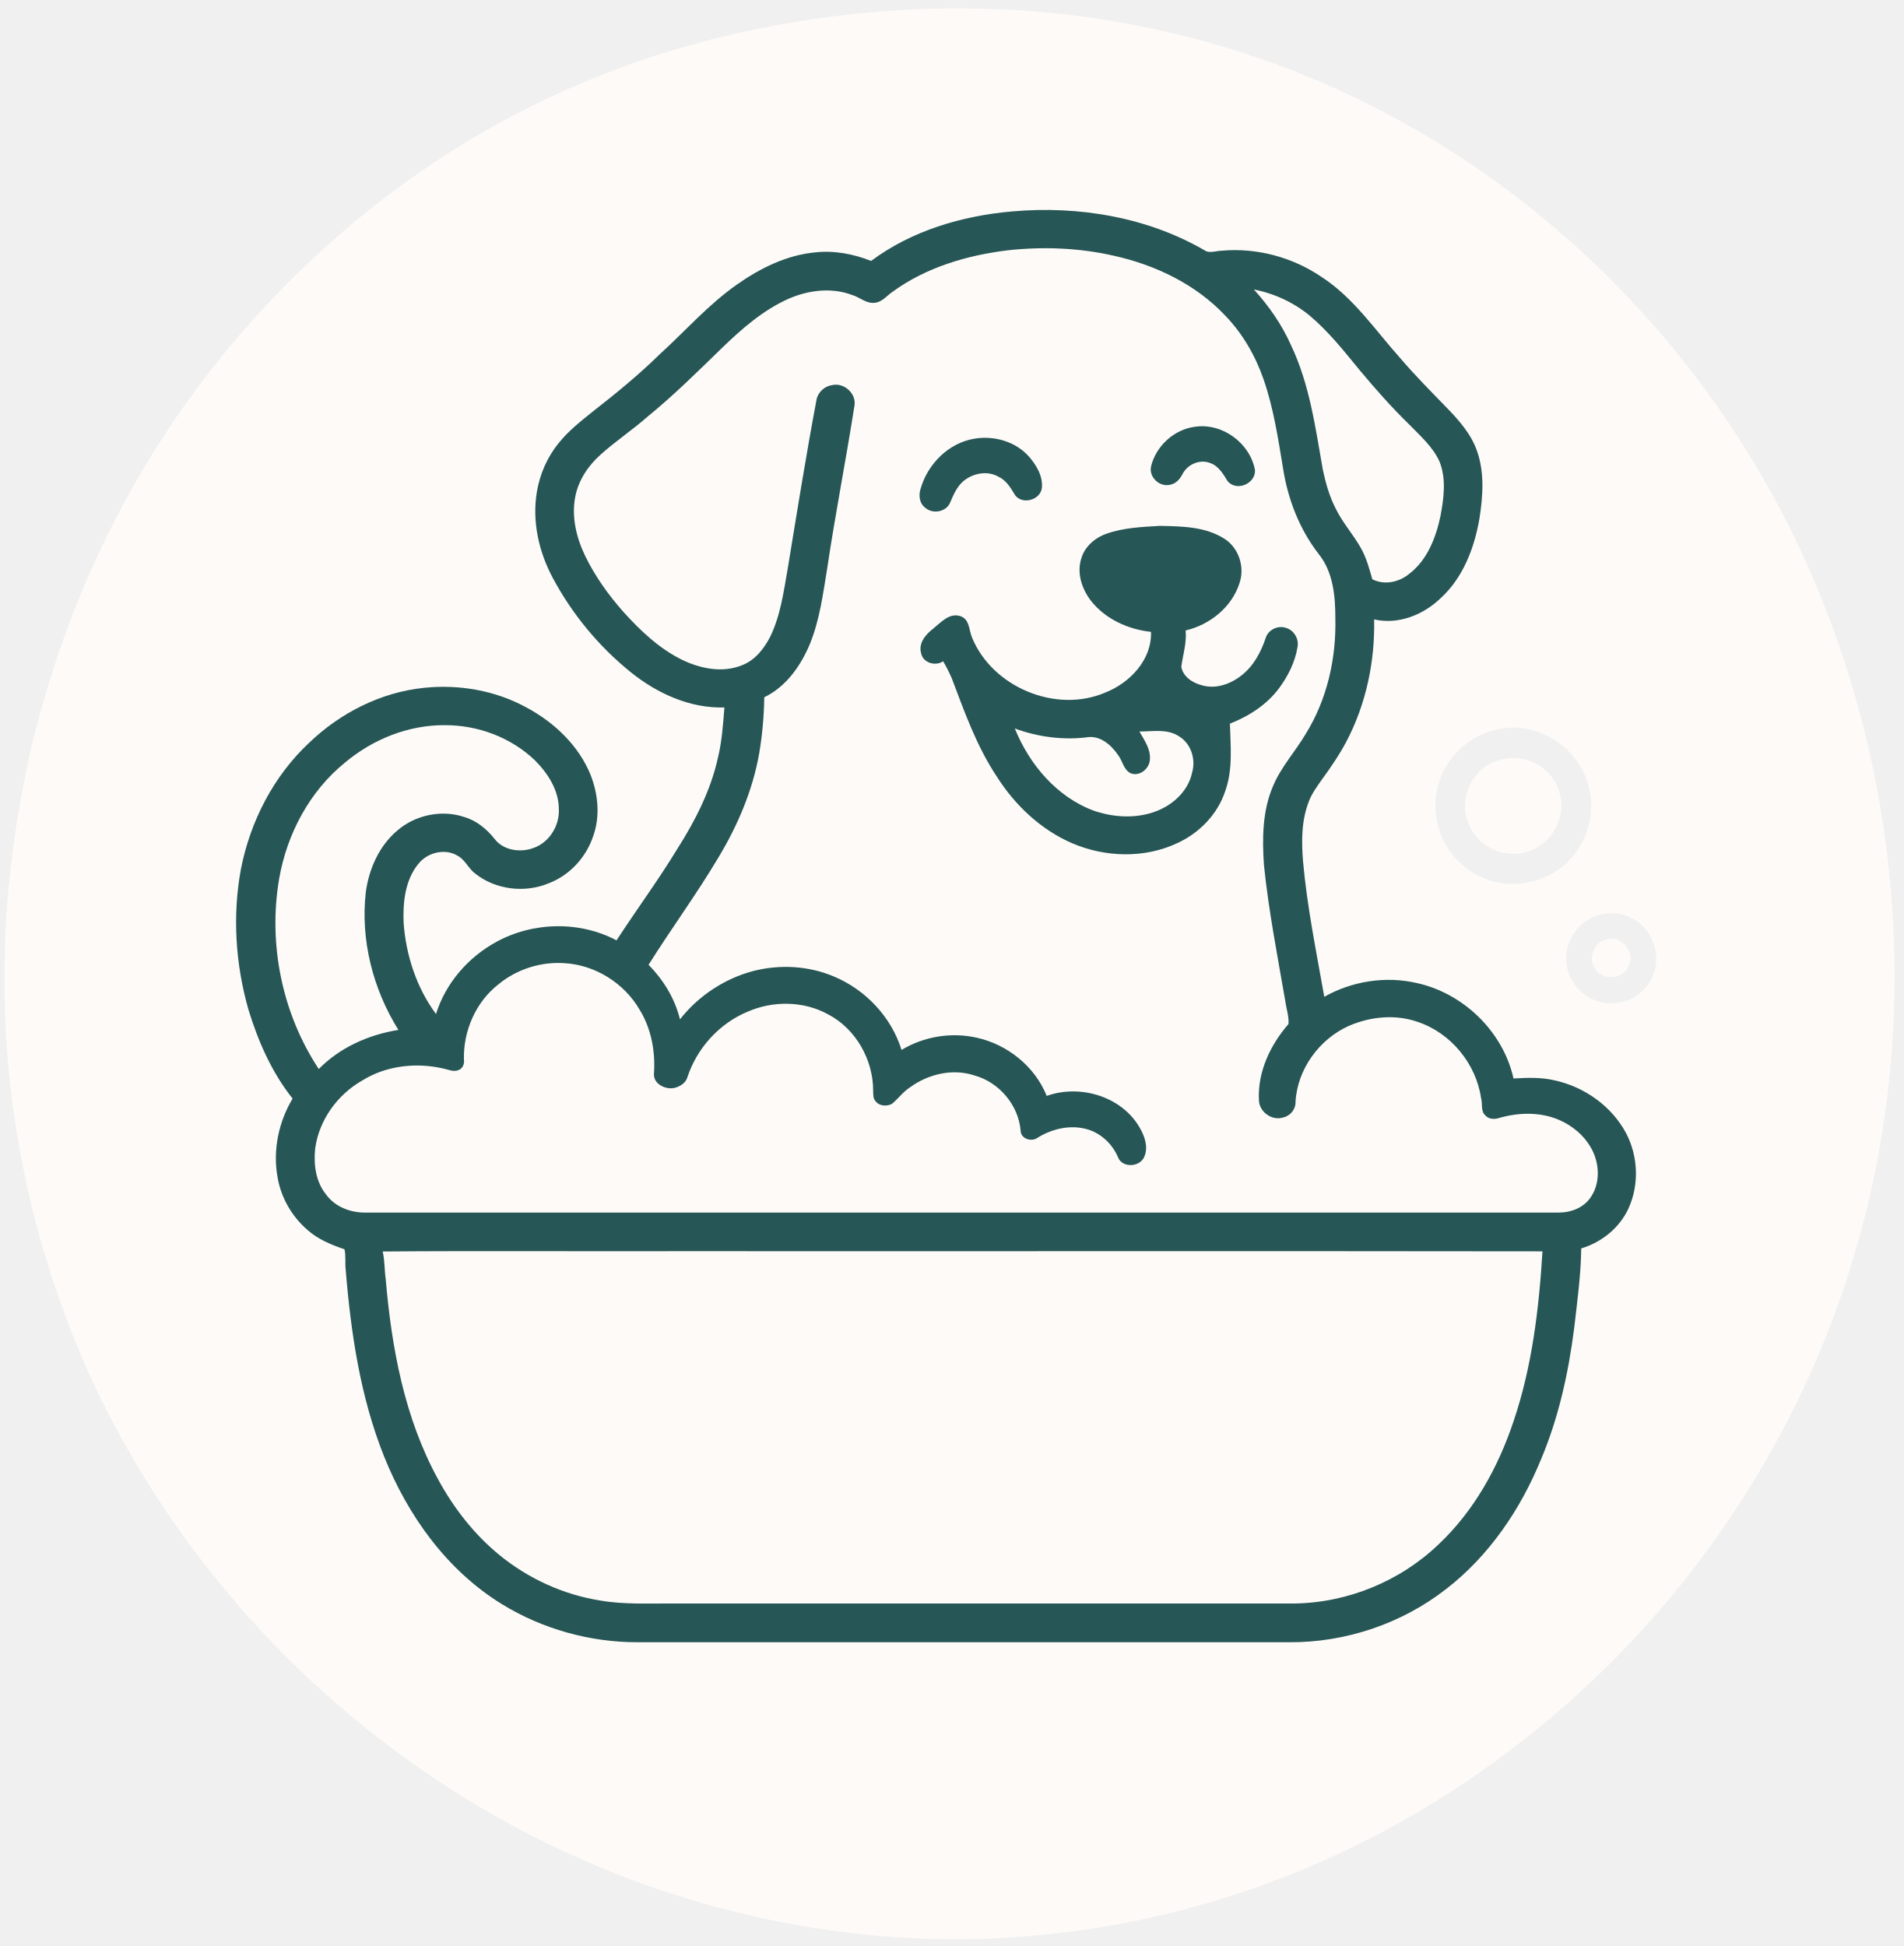
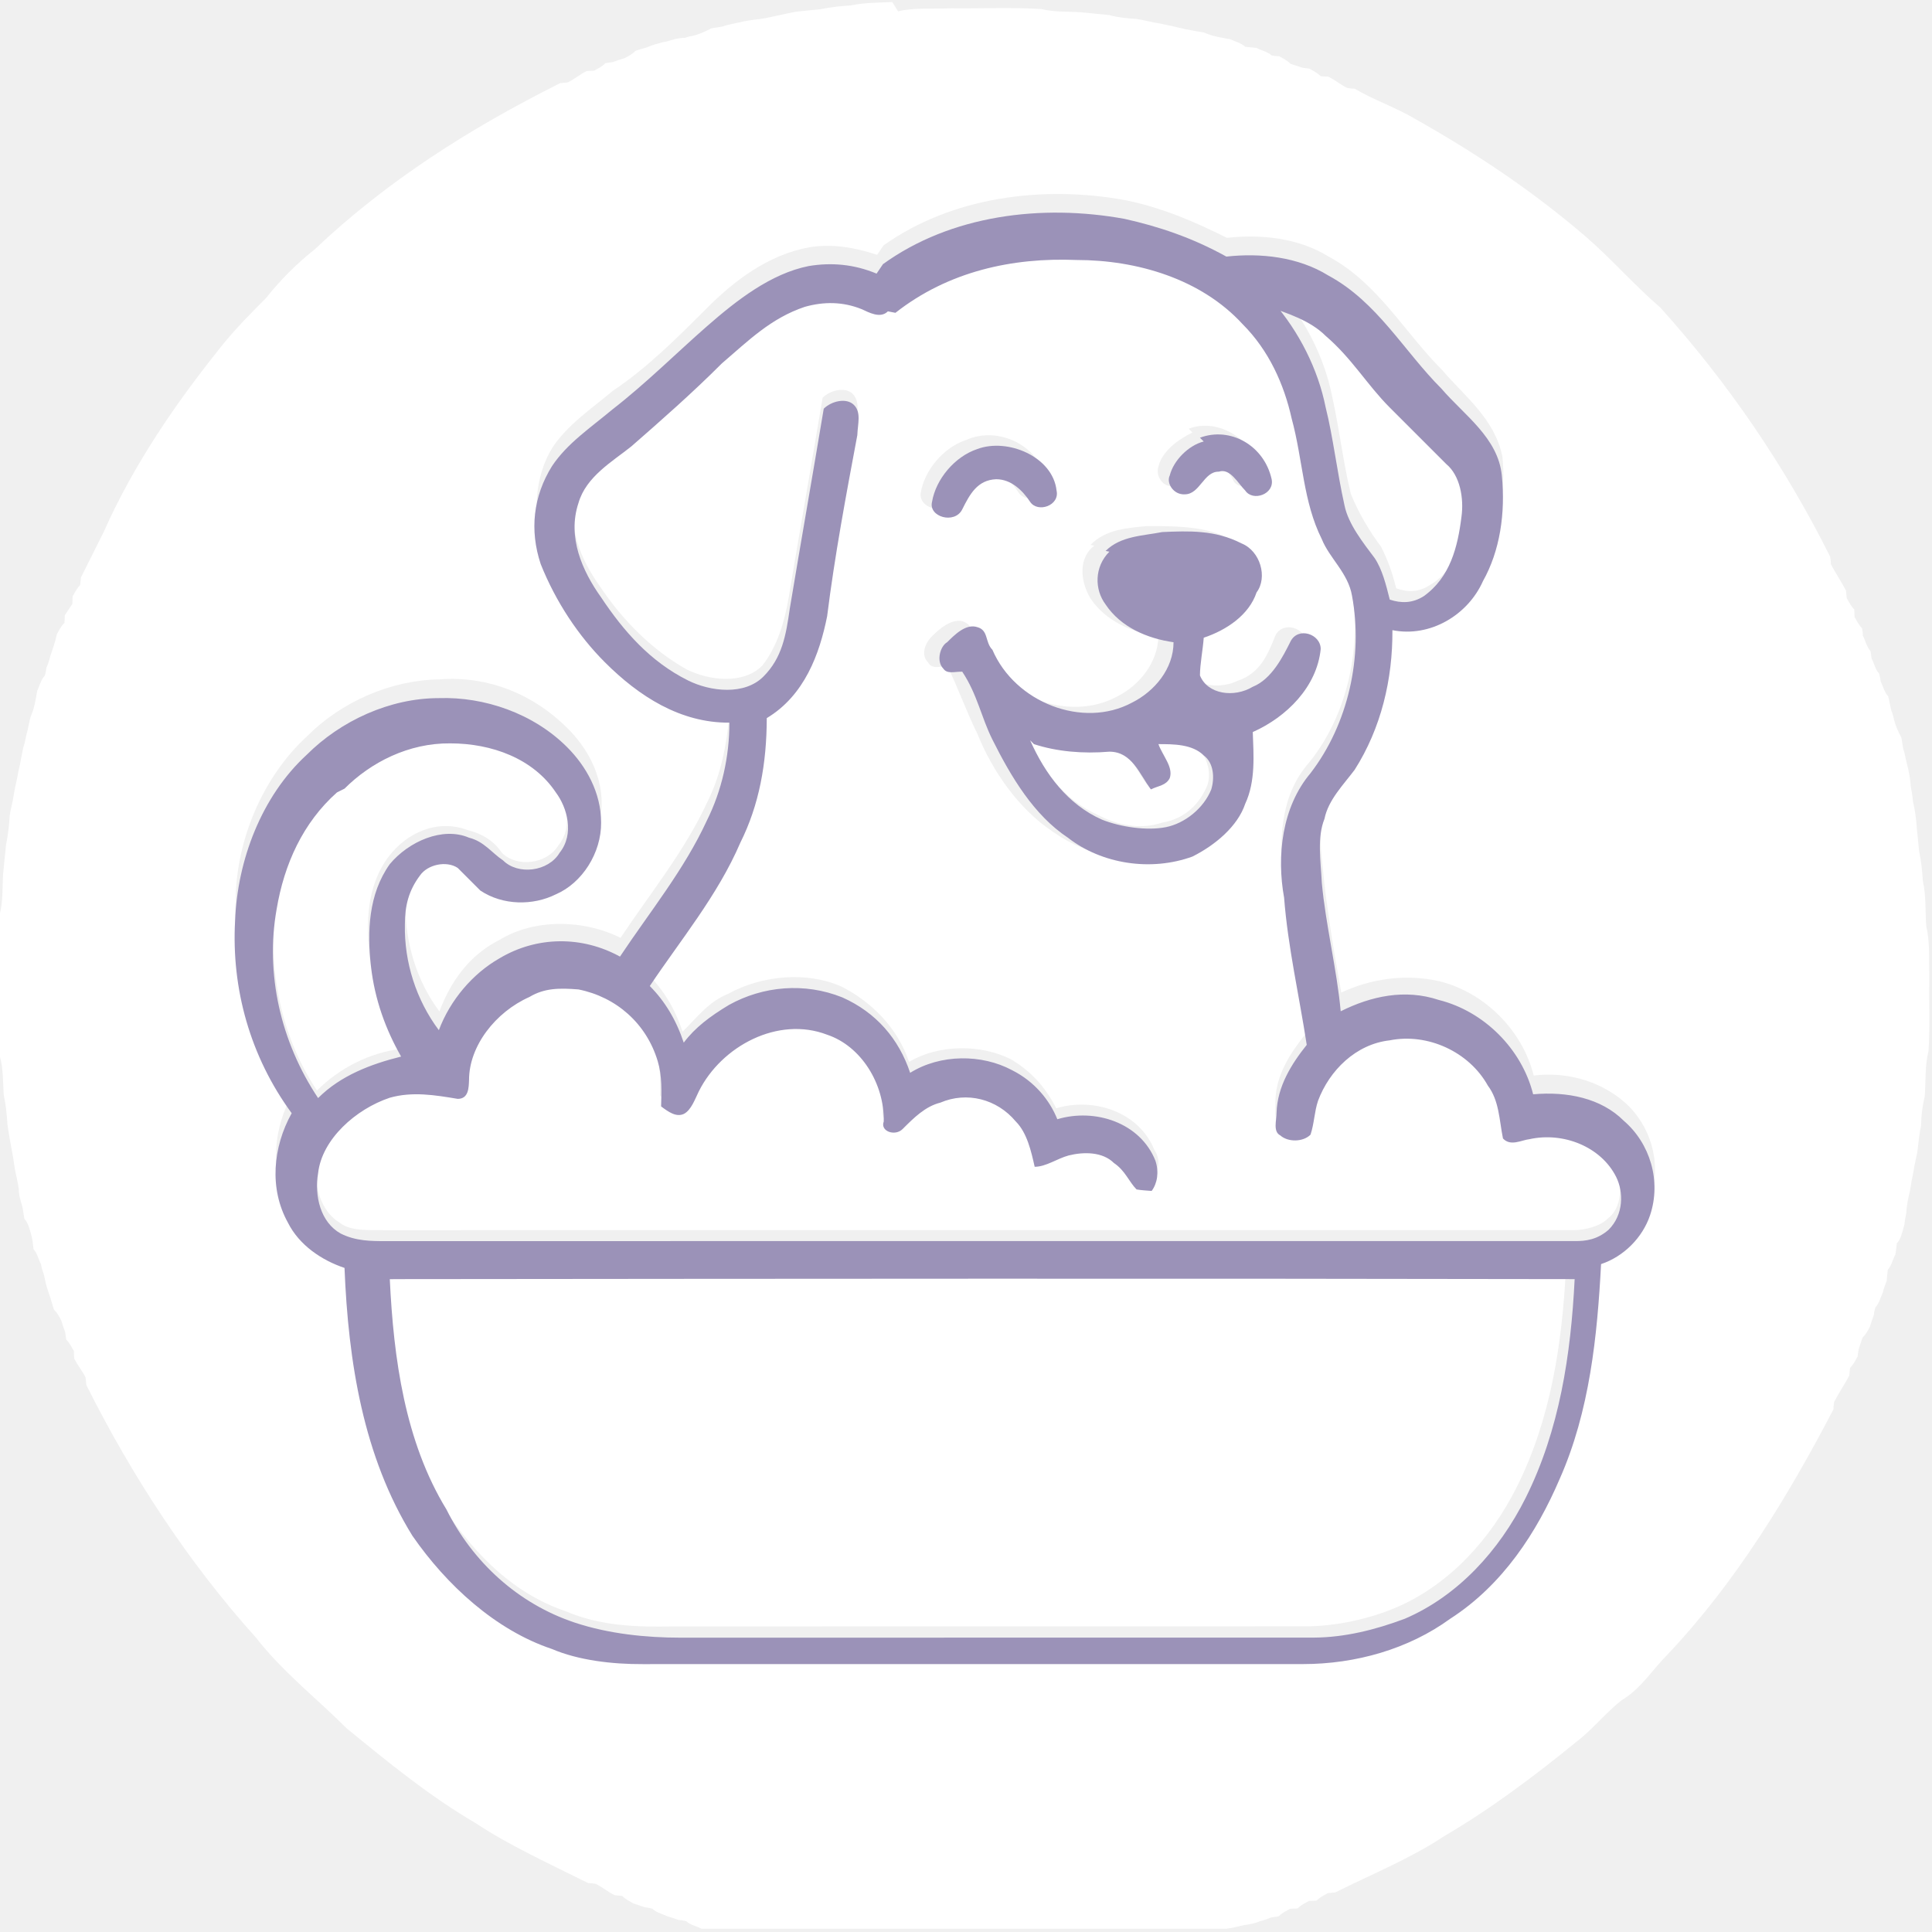
- <svg xmlns="http://www.w3.org/2000/svg" width="988pt" height="1010pt" viewBox="0 0 988 1010" version="1.1">
-   <g id="#fdfaf7ff">
-     <path fill="#fdfaf7" opacity="1.00" d=" M 477.45 4.65 C 519.55 3.18 561.87 6.53 602.97 15.96 C 680.79 33.07 753.66 70.99 813.29 123.73 C 865.90 170.08 908.53 227.73 937.35 291.66 C 985.89 399.66 996.93 524.51 965.89 638.96 C 945.65 714.70 906.86 785.23 854.51 843.52 C 803.07 900.62 738.56 946.13 666.89 974.07 C 624.09 990.80 578.84 1001.28 533.04 1004.95 C 475.30 1009.79 416.80 1003.12 361.25 986.82 C 298.33 968.33 239.29 936.99 188.37 895.70 C 127.94 846.98 78.82 784.23 46.48 713.64 C 21.34 657.75 6.48 597.24 3.03 536.05 C 2.11 518.73 2.26 501.36 2.74 484.02 C 4.34 453.41 8.49 422.92 15.04 392.98 C 24.73 351.25 38.96 310.51 58.44 272.33 C 84.33 221.07 119.41 174.52 161.27 135.24 C 203.55 95.40 252.96 62.94 306.84 41.11 C 360.93 18.84 419.11 7.24 477.45 4.65 M 525.10 109.75 C 499.21 112.05 473.14 119.74 452.11 135.43 C 442.92 131.79 432.90 129.90 423.02 131.00 C 408.25 132.41 394.58 139.18 382.59 147.61 C 367.63 158.07 355.57 171.90 342.14 184.13 C 331.32 194.72 319.57 204.31 307.64 213.62 C 301.39 218.66 294.97 223.65 289.96 229.99 C 284.05 237.20 280.21 246.02 278.66 255.19 C 276.06 270.54 279.64 286.43 286.94 300.02 C 296.95 318.73 310.75 335.46 327.26 348.79 C 340.96 359.87 358.08 367.72 375.98 367.17 C 375.30 375.85 374.70 384.59 372.67 393.08 C 368.92 410.11 360.91 425.86 351.60 440.48 C 341.70 456.77 330.37 472.11 319.98 488.07 C 300.83 477.89 276.69 478.45 257.72 488.79 C 243.06 496.72 231.24 510.31 226.29 526.31 C 216.19 512.67 210.68 495.80 209.47 478.94 C 209.04 468.36 210.21 456.69 217.23 448.24 C 221.98 442.33 231.18 440.12 237.74 444.27 C 241.54 446.43 243.15 450.81 246.61 453.36 C 257.12 461.78 272.30 463.61 284.68 458.47 C 295.63 454.34 304.27 444.94 307.89 433.86 C 311.54 423.66 310.43 412.29 306.57 402.31 C 300.42 387.07 287.89 375.14 273.62 367.41 C 257.43 358.41 238.37 355.07 220.02 357.00 C 197.67 359.30 176.59 370.00 160.48 385.50 C 141.98 402.74 129.91 426.28 125.06 450.98 C 120.59 475.14 122.19 500.27 128.91 523.87 C 133.95 540.40 141.03 556.59 151.87 570.18 C 144.61 582.27 141.54 596.94 144.04 610.89 C 145.78 621.44 151.41 631.29 159.50 638.27 C 165.00 643.22 171.89 646.06 178.80 648.39 C 179.58 651.83 179.01 655.47 179.42 658.98 C 182.12 691.85 186.99 724.99 199.30 755.79 C 211.59 786.52 231.88 814.97 260.40 832.51 C 281.48 845.50 306.23 852.39 330.98 852.34 C 443.67 852.36 556.35 852.33 669.04 852.34 C 698.28 852.54 727.48 842.73 750.55 824.72 C 772.85 807.48 789.15 783.41 799.76 757.49 C 808.97 735.71 814.05 712.46 817.03 689.07 C 818.59 675.39 820.49 661.71 820.66 647.94 C 831.26 644.78 840.60 637.24 845.22 627.11 C 850.84 614.81 850.19 599.90 843.86 587.99 C 836.36 574.03 822.30 564.12 806.92 560.74 C 799.92 559.07 792.64 559.32 785.51 559.75 C 780.10 535.36 759.34 515.31 734.98 510.14 C 718.94 506.49 701.59 509.28 687.30 517.36 C 683.20 494.02 678.38 470.74 676.28 447.10 C 675.43 436.72 675.41 425.93 679.24 416.09 C 680.75 411.99 683.38 408.46 685.84 404.89 C 690.55 398.50 695.01 391.90 698.77 384.90 C 708.97 365.48 713.65 343.34 713.17 321.47 C 725.63 324.35 738.60 319.18 747.59 310.56 C 759.29 299.95 765.19 284.46 767.82 269.22 C 769.64 257.63 770.54 245.41 766.60 234.15 C 763.43 225.01 756.82 217.68 750.16 210.90 C 742.25 202.74 734.22 194.66 726.84 186.01 C 713.80 171.45 702.64 154.65 686.01 143.82 C 670.93 133.51 652.22 128.47 634.02 130.13 C 631.39 130.20 628.60 131.30 626.07 130.44 C 595.89 112.66 559.72 106.65 525.10 109.75 M 777.42 378.58 C 764.60 381.11 753.36 390.30 748.31 402.34 C 744.63 410.68 744.08 420.31 746.52 429.06 C 749.44 440.54 758.03 450.30 768.75 455.18 C 784.04 462.33 803.58 458.45 814.93 445.93 C 825.02 435.17 828.65 418.70 823.42 404.83 C 817.22 386.43 796.54 374.12 777.42 378.58 M 832.36 474.38 C 820.09 476.00 810.91 488.96 813.12 501.06 C 813.97 506.96 817.47 512.23 822.07 515.92 C 828.68 521.06 838.12 522.14 845.75 518.76 C 852.52 515.67 857.89 509.34 859.20 501.94 C 860.67 494.28 857.95 486.07 852.46 480.59 C 847.35 475.37 839.52 472.96 832.36 474.38 Z" />
-     <path fill="#fdfaf7" opacity="1.00" d=" M 523.08 129.90 C 541.35 127.91 559.97 128.61 577.92 132.69 C 599.65 137.47 620.70 147.57 636.06 163.96 C 645.03 173.28 651.58 184.71 655.81 196.90 C 660.98 211.81 663.34 227.48 665.90 242.99 C 668.38 259.04 674.41 274.63 684.39 287.52 C 691.93 296.86 693.07 309.40 693.06 320.96 C 693.55 341.77 688.78 362.99 677.75 380.79 C 672.35 389.97 664.94 397.95 660.78 407.85 C 655.17 420.75 655.06 435.18 656.00 448.98 C 658.44 472.76 663.05 496.23 667.11 519.76 C 667.62 523.65 669.04 527.53 668.75 531.47 C 659.34 542.27 652.68 556.27 653.39 570.86 C 653.43 577.03 660.16 581.90 666.04 579.96 C 669.66 579.16 672.50 575.71 672.37 571.97 C 673.29 554.95 684.69 539.30 700.14 532.40 C 711.30 527.59 724.31 526.29 735.88 530.40 C 753.02 536.14 766.06 552.05 768.68 569.89 C 769.58 572.88 768.34 576.73 770.99 579.00 C 772.63 580.83 775.34 580.99 777.59 580.37 C 787.72 577.37 799.01 576.96 808.89 581.12 C 815.98 584.09 822.22 589.33 825.96 596.11 C 830.31 604.02 830.71 614.59 825.15 622.02 C 821.43 627.06 815.08 629.37 808.98 629.34 C 602.32 629.33 395.66 629.33 189.00 629.35 C 181.44 629.27 173.66 626.16 169.17 619.88 C 163.82 613.25 162.69 604.25 163.58 596.02 C 165.59 581.30 175.15 568.11 187.97 560.81 C 200.33 553.08 215.81 551.33 229.89 554.53 C 232.59 555.06 235.46 556.58 238.18 555.29 C 240.23 554.40 241.10 552.08 240.78 549.99 C 240.36 535.07 246.95 519.96 258.82 510.77 C 268.29 502.99 280.78 499.04 293.00 499.90 C 308.93 500.80 323.97 510.27 331.97 524.04 C 338.03 533.87 340.17 545.65 339.43 557.07 C 338.84 562.50 345.51 565.77 350.15 564.61 C 352.97 563.89 355.87 562.11 356.73 559.17 C 361.67 544.04 373.30 531.15 388.06 525.06 C 401.19 519.33 417.00 519.45 429.67 526.39 C 444.09 533.85 453.17 549.90 453.18 566.00 C 453.24 567.88 453.01 570.08 454.46 571.57 C 456.36 574.14 460.19 574.27 462.87 572.96 C 466.18 570.22 468.72 566.62 472.38 564.28 C 481.83 557.40 494.47 554.42 505.76 558.17 C 518.60 561.70 528.69 573.64 529.72 586.95 C 529.88 591.08 535.33 592.76 538.42 590.55 C 546.13 585.73 555.80 583.53 564.66 586.21 C 571.77 588.42 577.52 594.02 580.35 600.85 C 582.67 606.30 591.59 605.74 593.84 600.47 C 596.07 595.54 594.17 589.87 591.60 585.45 C 582.36 569.06 560.57 562.58 543.25 568.80 C 537.12 553.51 522.86 542.06 506.86 538.57 C 493.68 535.60 479.46 537.95 467.90 544.94 C 462.63 527.93 449.38 513.82 433.04 506.93 C 419.86 501.25 404.81 500.42 390.96 503.97 C 376.00 507.91 362.45 516.92 352.90 529.07 C 350.31 518.34 344.32 508.56 336.59 500.75 C 348.38 481.97 361.55 464.09 372.87 445.02 C 382.87 428.44 390.60 410.29 394.00 391.15 C 395.63 381.48 396.51 371.69 396.65 361.89 C 408.00 356.41 415.62 345.55 420.34 334.19 C 425.45 321.67 427.15 308.15 429.33 294.91 C 433.49 266.85 439.01 239.01 443.39 210.98 C 444.84 204.53 438.14 198.36 431.86 199.89 C 428.14 200.38 424.92 203.26 423.90 206.84 C 418.38 236.13 413.69 265.57 408.86 294.98 C 406.73 307.00 405.14 319.37 399.75 330.47 C 396.56 336.65 391.93 342.64 385.24 345.21 C 375.03 349.47 363.34 347.03 353.73 342.32 C 341.93 336.45 332.25 327.23 323.50 317.53 C 315.68 308.70 308.75 298.99 303.61 288.35 C 299.04 278.83 296.49 267.98 298.62 257.47 C 300.34 248.98 305.43 241.52 311.83 235.84 C 319.58 228.89 328.28 223.12 336.09 216.24 C 349.85 205.04 362.43 192.50 375.15 180.16 C 385.30 170.36 396.17 160.94 409.15 155.10 C 419.41 150.63 431.38 149.03 442.06 153.03 C 446.16 154.16 449.60 157.77 454.10 157.13 C 457.96 156.74 460.31 153.36 463.35 151.36 C 480.73 138.71 501.95 132.47 523.08 129.90 M 620.39 221.47 C 609.49 222.78 599.98 231.40 597.42 242.04 C 596.12 247.78 602.11 253.16 607.64 251.49 C 610.59 250.84 612.55 248.40 613.85 245.83 C 616.45 240.91 622.87 238.17 628.14 240.34 C 632.48 241.84 634.88 246.06 637.16 249.75 C 641.78 255.26 651.70 251.06 651.34 243.99 C 648.79 230.07 634.54 219.47 620.39 221.47 M 505.52 227.72 C 492.26 229.99 481.49 240.84 477.84 253.56 C 476.64 257.02 477.18 261.42 480.36 263.64 C 484.16 266.92 490.92 265.71 493.03 261.05 C 494.75 256.99 496.51 252.73 499.93 249.77 C 504.92 245.54 512.60 244.05 518.40 247.53 C 522.44 249.42 524.65 253.41 526.88 257.05 C 530.70 262.12 540.05 259.49 540.74 253.17 C 541.30 247.10 537.89 241.40 534.03 236.98 C 527.05 229.09 515.75 225.92 505.52 227.72 M 574.24 277.03 C 568.29 279.11 562.96 283.70 561.19 289.90 C 558.76 297.48 561.52 305.70 566.21 311.81 C 573.71 321.34 585.49 326.65 597.37 327.94 C 597.92 342.43 586.36 354.50 573.54 359.50 C 547.95 370.40 515.13 356.65 504.54 331.05 C 502.83 327.12 503.29 321.24 498.31 319.75 C 492.64 318.00 488.32 323.08 484.36 326.26 C 480.48 329.24 476.55 333.76 478.07 339.05 C 479.05 344.06 485.47 345.90 489.51 343.22 C 491.15 346.04 492.64 348.95 493.95 351.95 C 500.54 369.38 506.84 387.19 517.21 402.83 C 526.66 417.82 540.12 430.59 556.49 437.67 C 573.57 444.96 593.83 445.62 610.80 437.68 C 622.28 432.52 631.86 422.76 635.85 410.71 C 639.94 399.46 638.66 387.29 638.33 375.58 C 648.26 371.68 657.60 365.67 663.99 356.99 C 668.57 350.73 672.18 343.54 673.41 335.82 C 674.25 331.54 671.47 326.90 667.22 325.82 C 663.13 324.52 658.28 326.86 656.95 331.00 C 654.49 338.34 650.72 345.52 644.54 350.40 C 638.86 354.96 631.09 357.83 623.86 355.69 C 619.08 354.55 613.93 351.18 613.09 346.03 C 613.96 339.78 615.96 333.60 615.34 327.21 C 627.93 324.26 639.40 315.10 643.33 302.54 C 646.14 294.25 642.90 284.29 635.42 279.59 C 625.54 273.29 613.35 273.17 602.03 272.94 C 592.69 273.49 583.14 273.87 574.24 277.03 Z" />
-     <path fill="#fdfaf7" opacity="1.00" d=" M 650.76 150.24 C 661.27 152.29 671.25 156.88 679.56 163.66 C 689.48 171.96 697.53 182.17 705.70 192.14 C 713.90 201.96 722.38 211.56 731.56 220.48 C 737.30 226.40 743.78 232.02 747.18 239.71 C 750.73 248.77 749.32 258.76 747.58 268.06 C 745.19 279.13 740.79 290.60 731.53 297.73 C 726.23 302.17 718.58 303.88 712.23 300.64 C 710.68 295.18 709.19 289.61 706.40 284.62 C 702.39 277.43 696.73 271.26 693.15 263.81 C 689.93 257.54 688.04 250.70 686.56 243.85 C 682.70 221.90 679.67 199.35 669.98 179.04 C 665.25 168.43 658.54 158.82 650.76 150.24 Z" />
-     <path fill="#fdfaf7" opacity="1.00" d=" M 179.03 395.80 C 193.45 383.68 212.05 376.19 231.00 376.37 C 248.04 376.33 265.20 382.72 277.56 394.55 C 284.31 401.30 290.06 410.12 290.04 419.98 C 290.46 428.46 285.18 437.10 277.12 440.03 C 270.29 442.70 261.25 441.48 256.65 435.36 C 252.60 430.29 247.36 425.92 241.04 424.07 C 229.24 420.07 215.46 422.98 206.10 431.16 C 196.75 439.08 191.51 450.99 189.87 462.96 C 187.01 487.83 193.58 513.42 206.79 534.55 C 191.39 536.99 176.46 543.63 165.44 554.84 C 146.44 526.14 139.08 490.04 144.86 456.17 C 148.87 432.96 160.60 410.73 179.03 395.80 Z" />
-     <path fill="#fdfaf7" opacity="1.00" d=" M 526.69 378.09 C 538.55 382.46 551.39 384.19 563.97 382.68 C 570.86 381.47 576.70 386.60 580.31 391.90 C 582.63 394.92 583.10 399.37 586.72 401.29 C 591.43 403.26 596.62 398.93 596.80 394.15 C 597.23 388.77 593.89 384.12 591.36 379.67 C 598.21 379.67 605.81 378.11 611.90 382.15 C 618.21 385.92 620.74 394.16 618.69 401.05 C 617.09 408.72 611.51 415.00 604.83 418.80 C 593.71 425.10 579.84 424.89 567.98 420.87 C 548.61 413.85 534.25 396.83 526.69 378.09 Z" />
-     <path fill="#fdfaf7" opacity="1.00" d=" M 777.39 394.70 C 785.09 392.08 794.07 393.42 800.51 398.44 C 807.60 403.76 811.63 413.14 810.08 421.94 C 808.61 431.73 800.84 440.33 791.12 442.48 C 779.86 445.42 766.99 439.15 762.51 428.37 C 756.33 415.61 763.71 398.61 777.39 394.70 Z" />
-     <path fill="#fdfaf7" opacity="1.00" d=" M 833.49 487.62 C 841.12 484.93 849.01 493.97 845.43 501.17 C 842.97 508.01 832.66 509.24 828.38 503.57 C 823.84 498.42 826.74 489.13 833.49 487.62 Z" />
-     <path fill="#fdfaf7" opacity="1.00" d=" M 198.62 649.54 C 250.41 649.13 302.22 649.52 354.01 649.37 C 502.86 649.46 651.71 649.25 800.56 649.46 C 798.72 679.34 795.16 709.43 785.47 737.89 C 777.51 761.63 764.98 784.29 746.62 801.56 C 726.72 820.65 699.57 831.80 672.00 832.24 C 564.33 832.23 456.66 832.27 348.99 832.24 C 336.48 832.15 323.88 832.85 311.49 830.69 C 292.28 827.65 274.03 819.25 259.01 806.93 C 245.92 796.17 235.35 782.53 227.30 767.67 C 209.91 735.91 203.24 699.60 200.18 663.88 C 199.49 659.11 199.71 654.25 198.62 649.54 Z" />
+ <svg xmlns="http://www.w3.org/2000/svg" width="512pt" height="512pt" version="1.1" viewBox="0 0 512 512">
+   <g fill="#ffffff">
+     <path d="m238 3c4-1 9-0.6 14-0.8 8 0.1 16-0.3 24 0.2 4 1 8 0.5 12 1 2 0.2 4 0.4 6 0.6 2 0.6 5 0.9 7 1 2 0.3 3 0.6 5 1 2 0.3 3 0.6 5 1 0.9 0.2 2 0.5 3 0.7 2 0.4 3 0.6 5 0.9 1 0.4 2 0.8 3 1 1 0.3 3 0.6 4 0.8 1 0.5 3 1 4 2 0.9 0.09 2 0.2 3 0.3 1 0.6 3 1 4 2 0.4 0.06 1 0.2 2 0.2 1 0.6 2 1 3 2 1 0.3 2 0.7 3 1 0.4 0.07 1 0.2 2 0.3 1 0.6 2 1 3 2 0.5 0.03 1 0.1 2 0.1 2 1 3 2 5 3 0.4 0.05 1 0.2 2 0.2 5 3 11 5 16 8 16 9 31 19 45 31 7 6 13 13 20 19 18 20 33 42 45 66 0.05 0.4 0.2 1 0.2 2 1 2 3 5 4 7 0.04 0.5 0.1 1 0.2 2 0.6 1 1 2 2 3l0.08 2c0.6 1 1 2 2 3 0.05 0.5 0.2 1 0.2 2 0.6 1 1 3 2 4 0.08 0.4 0.2 1 0.3 2 0.6 1 1 3 2 4 0.09 0.4 0.3 1 0.4 2 0.5 1 1 3 2 4 0.3 1 0.6 3 0.9 4 0.2 0.4 0.4 1 0.6 2 0.5 2 1 3 2 5 0.2 0.9 0.3 2 0.5 3 0.4 1 0.7 3 1 4 0.5 2 0.9 4 1 6 0.2 1 0.4 2 0.6 4 0.5 2 0.9 5 1 7 0.2 2 0.4 4 0.6 6 0.6 3 0.8 5 1 8 0.9 4 0.6 8 0.9 12 1 4 0.7 9 0.8 13-0.1 7 0.2 14-0.2 20-1 4-0.7 8-1 12-0.7 3-0.9 5-1 8-0.5 2-0.7 5-1 7-0.4 2-0.7 3-1 5-0.4 2-0.6 3-0.9 5-0.5 2-0.9 4-1 6-0.2 0.9-0.4 2-0.5 3-0.5 2-1 4-2 5-0.1 0.9-0.2 2-0.4 3-0.6 1-1 3-2 4-0.1 0.9-0.2 2-0.3 3-0.4 1-0.8 2-1 3-0.5 1-1 3-2 4-0.1 0.4-0.3 1-0.4 2-0.4 1-0.7 2-1 3-0.5 1-1 2-2 3-0.3 1-0.7 2-1 3-0.07 0.5-0.2 1-0.3 2-0.6 1-1 2-2 3-0.04 0.5-0.1 1-0.2 2-1 2-3 5-4 7-0.06 0.5-0.2 1-0.2 2-12 23-26 46-44 65-4 4-7 9-12 12-4 3-8 8-12 11-11 9-23 18-35 25-9 6-19 10-29 15-0.5 0.05-1 0.1-2 0.2-1 0.6-2 1-3 2-0.5 0.02-1 0.05-2 0.06-1 0.6-2 1-3 2-0.5 0.02-1 0.06-2 0.08-1 0.6-2 1-3 2-0.4 0.07-1 0.2-2 0.3-1 0.4-2 0.8-3 1-1 0.5-3 0.9-4 1-2 0.4-3 0.8-5 1h-139c-1-0.6-3-1-4-2-0.5-0.08-1-0.3-2-0.3-1-0.4-2-0.7-3-1-1-0.5-3-1-4-2-0.4-0.1-1-0.3-2-0.4-1-0.3-2-0.7-3-1-1-0.6-2-1-3-2-0.4-0.04-1-0.1-2-0.2-2-1-3-2-5-3-0.5-0.05-1-0.2-2-0.2-10-5-21-10-30-16-12-7-23-16-34-25-8-8-17-15-24-24-18-20-33-43-45-67l-0.2-2c-1-2-2-3-3-5-0.04-0.5-0.1-1-0.1-2-0.6-1-1-2-2-3-0.07-0.5-0.2-1-0.3-2-0.4-1-0.7-2-1-3-0.5-1-1-2-2-3-0.3-1-0.6-2-0.9-3-0.3-1-0.7-2-1-3-0.3-1-0.6-3-1-4-0.1-0.4-0.4-1-0.5-2-0.6-1-1-3-2-4-0.1-0.9-0.2-2-0.4-3-0.5-2-1-4-2-5-0.2-0.9-0.3-2-0.5-3-0.5-2-1-3-1-5-0.3-2-0.6-3-1-5-0.3-2-0.6-4-1-6-0.4-2-0.7-4-1-6-0.2-3-0.4-5-1-8-0.2-3-0.1-7-1-10-0.4-13-0.4-26 0-38 1-4 0.5-8 1-12 0.2-2 0.4-4 0.6-6 0.6-3 0.9-6 1-8 0.3-2 0.7-3 1-5 0.3-2 0.6-3 1-5 0.3-2 0.7-3 1-5 0.2-0.9 0.4-2 0.6-3 0.4-1 0.7-3 1-4 0.3-1 0.6-3 0.9-4 0.4-1 0.8-2 1-3 0.3-1 0.6-3 0.8-4 0.5-1 1-3 2-4 0.1-0.4 0.3-1 0.4-2 0.4-1 0.8-2 1-3 0.3-1 0.7-2 1-3 0.3-1 0.6-2 0.8-3 0.6-1 1-2 2-3 0.02-0.5 0.08-1 0.1-2l2-3c0.02-0.5 0.05-1 0.07-2 0.6-1 1-2 2-3 0.04-0.4 0.1-1 0.2-2 2-4 4-8 6-12 8-18 19-34 31-49 4-5 8-9 12-13 4-5 8-9 13-13 19-18 41-32 65-44l2-0.2c2-1 3-2 5-3 0.5-0.03 1-0.1 2-0.1 1-0.6 2-1 3-2 0.5-0.07 1-0.2 2-0.3 1-0.4 2-0.7 3-1 1-0.5 2-1 3-2 1-0.3 2-0.6 3-0.9 1-0.4 2-0.8 3-1 0.5-0.1 1-0.4 2-0.5 2-0.5 3-1 5-1 0.4-0.1 1-0.4 2-0.5 2-0.5 3-1 5-2 0.9-0.2 2-0.3 3-0.5 1-0.4 3-0.8 4-1 2-0.5 4-0.8 6-1 2-0.3 3-0.6 5-1 2-0.4 3-0.7 5-1 2-0.2 4-0.4 6-0.6 3-0.6 5-0.8 8-1 4-0.8 7-0.7 11-0.9m-4 67c-6-2-12-3-18-2-11 2-20 9-27 16-8 8-16 16-25 22-6 5-12 9-16 15-5 8-5 18-3 26 3 10 10 18 17 26 9 9 20 17 33 16-0.5 9-2 18-6 26-6 13-15 24-23 36-10-5-23-5-32 0.5-8 4-13 11-16 19-6-8-9-18-9-28 0.2-5 1-10 4-13 2-3 7-4 10-2 2 2 4 4 6 6 6 4 14 4 20 1 7-3 12-11 12-19 0.05-8-4-15-9-20-9-9-21-14-34-13-13 0.2-26 6-35 15-12 11-19 28-19 44-0.8 18 4 37 15 51-5 9-6 20-1 29 3 6 9 10 15 12 1 24 5 50 18 71 8 14 21 25 37 30 8 3 16 4 24 4 58-0.01 117 0 175-0.01 14 0.03 27-4 39-12 13-9 22-22 29-37 8-18 10-38 11-57 6-2 12-7 13-13 3-9-0.1-19-7-25-7-6-16-8-24-7-3-12-13-22-25-25-9-2-18-0.7-26 3-2-11-4-23-5-34-0.6-5-0.9-11 0.7-17 1-5 5-9 8-13 7-11 10-24 10-37 10 2 19-5 24-13 4-9 6-19 5-28-2-10-10-16-16-23-10-10-17-23-30-30-8-5-18-6-27-5-8-4-17-8-27-10-22-4-46-0.8-64 12z" />
+     <path d="m237 80c13-11 31-14 48-14 16 0.6 33 6 44 17 7 7 11 16 13 25 3 11 3 22 8 32 2 5 7 9 8 15 3 16-0.6 34-11 47-8 9-8 21-7 33 2 13 4 26 6 39-4 5-8 11-8 18 0.05 2-0.5 4 1 6 2 2 6 2 8-0.2 0.8-3 0.9-6 2-9 3-8 11-14 19-16 10-2 21 3 26 12 3 4 3 9 4 14 2 2 4 0.4 7 0.2 8-2 19 1 23 10 2 5 2 11-2 14-2 2-6 3-9 3-105 0-210-0.02-315 0.01-4-0.1-9 0.4-12-2-5-3-7-10-6-16 2-10 10-18 19-20 6-2 12-1 18 0.3 3 0.5 3-3 3-5 0.1-10 7-19 16-22 4-2 9-2 13-2 10 1 18 9 21 19 1 4 1 8 0.9 12 2 2 4 3 6 2 3-0.7 3-4 4-6 6-12 21-20 34-15 9 3 16 13 15 23-0.5 3 3 4 5 2 3-3 6-6 10-7 7-3 15-0.5 20 5 3 3 4 8 5 12 3 0.4 6-2 9-3 4-1 9-0.5 12 2 3 2 4 5 6 7 1 0.2 2 0.3 4 0.4 2-2 3-5 1-8-4-10-16-14-26-11-3-6-7-10-12-13-8-4-19-4-27 0.7-3-9-10-16-18-20-9-4-21-3-30 2-5 2-8 6-12 10-2-6-5-11-9-15 8-13 17-25 24-38 5-10 7-22 7-33 10-5 14-16 16-27 3-16 5-32 8-48 0.3-3 1-6-0.9-8-2-2-6-1-8 1-3 18-6 35-9 53-1 6-3 13-7 18-5 5-14 4-20 1-9-5-17-13-23-22-5-7-9-16-6-25 2-7 8-11 14-15 9-7 16-14 24-22 6-6 13-12 22-15 5-2 11-2 15 0.6 2 0.9 5 2 7 0.6m81 35c-4 2-8 5-9 9-1 3 2 6 4 5 4-0.4 5-6 9-6 4-0.4 6 3 7 5 2 3 8 0.06 7-3-2-8-11-14-19-11m-59 3c-6 2-11 8-12 14-0.6 4 6 6 8 2 2-4 4-8 9-8 4-0.7 7 3 9 6 2 3 8 0.9 7-3-1-9-12-15-21-11m34 28c-4 3-4 9-1 14 4 6 11 9 18 10-0.2 7-5 13-11 16-13 7-31-0.2-37-14-1-2-0.9-5-4-6-3-0.6-6 2-8 4-2 2-3 5-1 7 1 2 4 0.8 5 0.8 3 6 5 12 8 18 4 10 11 20 20 26 10 7 22 9 33 5 6-2 12-7 14-14 2-6 2-13 2-19 9-4 17-12 18-22 0.2-4-6-6-8-2-2 5-4 10-10 12-4 2-11 2-14-3 0.2-3 1-7 1-10 6-2 12-6 14-12 2-5 0.3-11-4-13-6-3-14-3-21-3-5 0.5-11 0.8-15 5z" />
+     <path d="m337 78c6 1 11 4 16 8 6 6 11 13 17 19 5 5 10 10 15 15 4 4 5 9 4 14-0.8 8-3 17-10 21-3 2-6 2-9 0.9-1-4-2-7-4-11-3-4-6-9-8-14-2-8-3-17-5-26-2-10-7-20-14-28z" />
+     <path d="m91 207c8-7 18-12 28-12 11-0.4 22 4 28 13 3 5 5 11 1 16-3 5-11 6-15 2-2-3-5-5-9-6-8-3-16 0.5-21 7-6 8-6 18-5 27 1 8 4 16 8 24-8 1-16 5-22 11-10-15-13-33-11-50 2-12 7-23 16-31z" />
+     <path d="m273 196c7 2 13 3 20 2 6-0.2 8 6 11 10 2-0.3 4-0.9 5-3 1-3-1-6-3-9 4-0.2 9-0.8 12 3 2 2 3 6 2 9-2 5-6 9-12 10-6 2-12 0.6-17-2-9-4-15-12-19-21z" />
+     <path d="m103 336c104-0.1 208-0.2 312 0-1 20-4 40-13 58-7 14-18 26-32 32-7 3-16 5-24 5-56 0.02-112 0.01-168 0.02-9 0.2-19-0.1-28-4-15-5-26-17-34-30-10-19-13-40-15-61z" />
  </g>
-   <g id="#6bb9b9ff">
- </g>
-   <g id="#265655ff">
-     <path fill="#265655" opacity="1.00" d=" M 525.10 109.75 C 559.72 106.65 595.89 112.66 626.07 130.44 C 628.60 131.30 631.39 130.20 634.02 130.13 C 652.22 128.47 670.93 133.51 686.01 143.82 C 702.64 154.65 713.80 171.45 726.84 186.01 C 734.22 194.66 742.25 202.74 750.16 210.90 C 756.82 217.68 763.43 225.01 766.60 234.15 C 770.54 245.41 769.64 257.63 767.82 269.22 C 765.19 284.46 759.29 299.95 747.59 310.56 C 738.60 319.18 725.63 324.35 713.17 321.47 C 713.65 343.34 708.97 365.48 698.77 384.90 C 695.01 391.90 690.55 398.50 685.84 404.89 C 683.38 408.46 680.75 411.99 679.24 416.09 C 675.41 425.93 675.43 436.72 676.28 447.10 C 678.38 470.74 683.20 494.02 687.30 517.36 C 701.59 509.28 718.94 506.49 734.98 510.14 C 759.34 515.31 780.10 535.36 785.51 559.75 C 792.64 559.32 799.92 559.07 806.92 560.74 C 822.30 564.12 836.36 574.03 843.86 587.99 C 850.19 599.90 850.84 614.81 845.22 627.11 C 840.60 637.24 831.26 644.78 820.66 647.94 C 820.49 661.71 818.59 675.39 817.03 689.07 C 814.05 712.46 808.97 735.71 799.76 757.49 C 789.15 783.41 772.85 807.48 750.55 824.72 C 727.48 842.73 698.28 852.54 669.04 852.34 C 556.35 852.33 443.67 852.36 330.98 852.34 C 306.23 852.39 281.48 845.50 260.40 832.51 C 231.88 814.97 211.59 786.52 199.30 755.79 C 186.99 724.99 182.12 691.85 179.42 658.98 C 179.01 655.47 179.58 651.83 178.80 648.39 C 171.89 646.06 165.00 643.22 159.50 638.27 C 151.41 631.29 145.78 621.44 144.04 610.89 C 141.54 596.94 144.61 582.27 151.87 570.18 C 141.03 556.59 133.95 540.40 128.91 523.87 C 122.19 500.27 120.59 475.14 125.06 450.98 C 129.91 426.28 141.98 402.74 160.48 385.50 C 176.59 370.00 197.67 359.30 220.02 357.00 C 238.37 355.07 257.43 358.41 273.62 367.41 C 287.89 375.14 300.42 387.07 306.57 402.31 C 310.43 412.29 311.54 423.66 307.89 433.86 C 304.27 444.94 295.63 454.34 284.68 458.47 C 272.30 463.61 257.12 461.78 246.61 453.36 C 243.15 450.81 241.54 446.43 237.74 444.27 C 231.18 440.12 221.98 442.33 217.23 448.24 C 210.21 456.69 209.04 468.36 209.47 478.94 C 210.68 495.80 216.19 512.67 226.29 526.31 C 231.24 510.31 243.06 496.72 257.72 488.79 C 276.69 478.45 300.83 477.89 319.98 488.07 C 330.37 472.11 341.70 456.77 351.60 440.48 C 360.91 425.86 368.92 410.11 372.67 393.08 C 374.70 384.59 375.30 375.85 375.98 367.17 C 358.08 367.72 340.96 359.87 327.26 348.79 C 310.75 335.46 296.95 318.73 286.94 300.02 C 279.64 286.43 276.06 270.54 278.66 255.19 C 280.21 246.02 284.05 237.20 289.96 229.99 C 294.97 223.65 301.39 218.66 307.64 213.62 C 319.57 204.31 331.32 194.72 342.14 184.13 C 355.57 171.90 367.63 158.07 382.59 147.61 C 394.58 139.18 408.25 132.41 423.02 131.00 C 432.90 129.90 442.92 131.79 452.11 135.43 C 473.14 119.74 499.21 112.05 525.10 109.75 M 523.08 129.90 C 501.95 132.47 480.73 138.71 463.35 151.36 C 460.31 153.36 457.96 156.74 454.10 157.13 C 449.60 157.77 446.16 154.16 442.06 153.03 C 431.38 149.03 419.41 150.63 409.15 155.10 C 396.17 160.94 385.30 170.36 375.15 180.16 C 362.43 192.50 349.85 205.04 336.09 216.24 C 328.28 223.12 319.58 228.89 311.83 235.84 C 305.43 241.52 300.34 248.98 298.62 257.47 C 296.49 267.98 299.04 278.83 303.61 288.35 C 308.75 298.99 315.68 308.70 323.50 317.53 C 332.25 327.23 341.93 336.45 353.73 342.32 C 363.34 347.03 375.03 349.47 385.24 345.21 C 391.93 342.64 396.56 336.65 399.75 330.47 C 405.14 319.37 406.73 307.00 408.86 294.98 C 413.69 265.57 418.38 236.13 423.90 206.84 C 424.92 203.26 428.14 200.38 431.86 199.89 C 438.14 198.36 444.84 204.53 443.39 210.98 C 439.01 239.01 433.49 266.85 429.33 294.91 C 427.15 308.15 425.45 321.67 420.34 334.19 C 415.62 345.55 408.00 356.41 396.65 361.89 C 396.51 371.69 395.63 381.48 394.00 391.15 C 390.60 410.29 382.87 428.44 372.87 445.02 C 361.55 464.09 348.38 481.97 336.59 500.75 C 344.32 508.56 350.31 518.34 352.90 529.07 C 362.45 516.92 376.00 507.91 390.96 503.97 C 404.81 500.42 419.86 501.25 433.04 506.93 C 449.38 513.82 462.63 527.93 467.90 544.94 C 479.46 537.95 493.68 535.60 506.86 538.57 C 522.86 542.06 537.12 553.51 543.25 568.80 C 560.57 562.58 582.36 569.06 591.60 585.45 C 594.17 589.87 596.07 595.54 593.84 600.47 C 591.59 605.74 582.67 606.30 580.35 600.85 C 577.52 594.02 571.77 588.42 564.66 586.21 C 555.80 583.53 546.13 585.73 538.42 590.55 C 535.33 592.76 529.88 591.08 529.72 586.95 C 528.69 573.64 518.60 561.70 505.76 558.17 C 494.47 554.42 481.83 557.40 472.38 564.28 C 468.72 566.62 466.18 570.22 462.87 572.96 C 460.19 574.27 456.36 574.14 454.46 571.57 C 453.01 570.08 453.24 567.88 453.18 566.00 C 453.17 549.90 444.09 533.85 429.67 526.39 C 417.00 519.45 401.19 519.33 388.06 525.06 C 373.30 531.15 361.67 544.04 356.73 559.17 C 355.87 562.11 352.97 563.89 350.15 564.61 C 345.51 565.77 338.84 562.50 339.43 557.07 C 340.17 545.65 338.03 533.87 331.97 524.04 C 323.97 510.27 308.93 500.80 293.00 499.90 C 280.78 499.04 268.29 502.99 258.82 510.77 C 246.95 519.96 240.36 535.07 240.78 549.99 C 241.10 552.08 240.23 554.40 238.18 555.29 C 235.46 556.58 232.59 555.06 229.89 554.53 C 215.81 551.33 200.33 553.08 187.97 560.81 C 175.15 568.11 165.59 581.30 163.58 596.02 C 162.69 604.25 163.82 613.25 169.17 619.88 C 173.66 626.16 181.44 629.27 189.00 629.35 C 395.66 629.33 602.32 629.33 808.98 629.34 C 815.08 629.37 821.43 627.06 825.15 622.02 C 830.71 614.59 830.31 604.02 825.96 596.11 C 822.22 589.33 815.98 584.09 808.89 581.12 C 799.01 576.96 787.72 577.37 777.59 580.37 C 775.34 580.99 772.63 580.83 770.99 579.00 C 768.34 576.73 769.58 572.88 768.68 569.89 C 766.06 552.05 753.02 536.14 735.88 530.40 C 724.31 526.29 711.30 527.59 700.14 532.40 C 684.69 539.30 673.29 554.95 672.37 571.97 C 672.50 575.71 669.66 579.16 666.04 579.96 C 660.16 581.90 653.43 577.03 653.39 570.86 C 652.68 556.27 659.34 542.27 668.75 531.47 C 669.04 527.53 667.62 523.65 667.11 519.76 C 663.05 496.23 658.44 472.76 656.00 448.98 C 655.06 435.18 655.17 420.75 660.78 407.85 C 664.94 397.95 672.35 389.97 677.75 380.79 C 688.78 362.99 693.55 341.77 693.06 320.96 C 693.07 309.40 691.93 296.86 684.39 287.52 C 674.41 274.63 668.38 259.04 665.90 242.99 C 663.34 227.48 660.98 211.81 655.81 196.90 C 651.58 184.71 645.03 173.28 636.06 163.96 C 620.70 147.57 599.65 137.47 577.92 132.69 C 559.97 128.61 541.35 127.91 523.08 129.90 M 650.76 150.24 C 658.54 158.82 665.25 168.43 669.98 179.04 C 679.67 199.35 682.70 221.90 686.56 243.85 C 688.04 250.70 689.93 257.54 693.15 263.81 C 696.73 271.26 702.39 277.43 706.40 284.62 C 709.19 289.61 710.68 295.18 712.23 300.64 C 718.58 303.88 726.23 302.17 731.53 297.73 C 740.79 290.60 745.19 279.13 747.58 268.06 C 749.32 258.76 750.73 248.77 747.18 239.71 C 743.78 232.02 737.30 226.40 731.56 220.48 C 722.38 211.56 713.90 201.96 705.70 192.14 C 697.53 182.17 689.48 171.96 679.56 163.66 C 671.25 156.88 661.27 152.29 650.76 150.24 M 179.03 395.80 C 160.60 410.73 148.87 432.96 144.86 456.17 C 139.08 490.04 146.44 526.14 165.44 554.84 C 176.46 543.63 191.39 536.99 206.79 534.55 C 193.58 513.42 187.01 487.83 189.87 462.96 C 191.51 450.99 196.75 439.08 206.10 431.16 C 215.46 422.98 229.24 420.07 241.04 424.07 C 247.36 425.92 252.60 430.29 256.65 435.36 C 261.25 441.48 270.29 442.70 277.12 440.03 C 285.18 437.10 290.46 428.46 290.04 419.98 C 290.06 410.12 284.31 401.30 277.56 394.55 C 265.20 382.72 248.04 376.33 231.00 376.37 C 212.05 376.19 193.45 383.68 179.03 395.80 M 198.62 649.54 C 199.71 654.25 199.49 659.11 200.18 663.88 C 203.24 699.60 209.91 735.91 227.30 767.67 C 235.35 782.53 245.92 796.17 259.01 806.93 C 274.03 819.25 292.28 827.65 311.49 830.69 C 323.88 832.85 336.48 832.15 348.99 832.24 C 456.66 832.27 564.33 832.23 672.00 832.24 C 699.57 831.80 726.72 820.65 746.62 801.56 C 764.98 784.29 777.51 761.63 785.47 737.89 C 795.16 709.43 798.72 679.34 800.56 649.46 C 651.71 649.25 502.86 649.46 354.01 649.37 C 302.22 649.52 250.41 649.13 198.62 649.54 Z" />
-     <path fill="#265655" opacity="1.00" d=" M 620.39 221.47 C 634.54 219.47 648.79 230.07 651.34 243.99 C 651.70 251.06 641.78 255.26 637.16 249.75 C 634.88 246.06 632.48 241.84 628.14 240.34 C 622.87 238.17 616.45 240.91 613.85 245.83 C 612.55 248.40 610.59 250.84 607.64 251.49 C 602.11 253.16 596.12 247.78 597.42 242.04 C 599.98 231.40 609.49 222.78 620.39 221.47 Z" />
-     <path fill="#265655" opacity="1.00" d=" M 505.52 227.72 C 515.75 225.92 527.05 229.09 534.03 236.98 C 537.89 241.40 541.30 247.10 540.74 253.17 C 540.05 259.49 530.70 262.12 526.88 257.05 C 524.65 253.41 522.44 249.42 518.40 247.53 C 512.60 244.05 504.92 245.54 499.93 249.77 C 496.51 252.73 494.75 256.99 493.03 261.05 C 490.92 265.71 484.16 266.92 480.36 263.64 C 477.18 261.42 476.64 257.02 477.84 253.56 C 481.49 240.84 492.26 229.99 505.52 227.72 Z" />
-     <path fill="#265655" opacity="1.00" d=" M 574.24 277.03 C 583.14 273.87 592.69 273.49 602.03 272.94 C 613.35 273.17 625.54 273.29 635.42 279.59 C 642.90 284.29 646.14 294.25 643.33 302.54 C 639.40 315.10 627.93 324.26 615.34 327.21 C 615.96 333.60 613.96 339.78 613.09 346.03 C 613.93 351.18 619.08 354.55 623.86 355.69 C 631.09 357.83 638.86 354.96 644.54 350.40 C 650.72 345.52 654.49 338.34 656.95 331.00 C 658.28 326.86 663.13 324.52 667.22 325.82 C 671.47 326.90 674.25 331.54 673.41 335.82 C 672.18 343.54 668.57 350.73 663.99 356.99 C 657.60 365.67 648.26 371.68 638.33 375.58 C 638.66 387.29 639.94 399.46 635.85 410.71 C 631.86 422.76 622.28 432.52 610.80 437.68 C 593.83 445.62 573.57 444.96 556.49 437.67 C 540.12 430.59 526.66 417.82 517.21 402.83 C 506.84 387.19 500.54 369.38 493.95 351.95 C 492.64 348.95 491.15 346.04 489.51 343.22 C 485.47 345.90 479.05 344.06 478.07 339.05 C 476.55 333.76 480.48 329.24 484.36 326.26 C 488.32 323.08 492.64 318.00 498.31 319.75 C 503.29 321.24 502.83 327.12 504.54 331.05 C 515.13 356.65 547.95 370.40 573.54 359.50 C 586.36 354.50 597.92 342.43 597.37 327.94 C 585.49 326.65 573.71 321.34 566.21 311.81 C 561.52 305.70 558.76 297.48 561.19 289.90 C 562.96 283.70 568.29 279.11 574.24 277.03 M 526.69 378.09 C 534.25 396.83 548.61 413.85 567.98 420.87 C 579.84 424.89 593.71 425.10 604.83 418.80 C 611.51 415.00 617.09 408.72 618.69 401.05 C 620.74 394.16 618.21 385.92 611.90 382.15 C 605.81 378.11 598.21 379.67 591.36 379.67 C 593.89 384.12 597.23 388.77 596.80 394.15 C 596.62 398.93 591.43 403.26 586.72 401.29 C 583.10 399.37 582.63 394.92 580.31 391.90 C 576.70 386.60 570.86 381.47 563.97 382.68 C 551.39 384.19 538.55 382.46 526.69 378.09 Z" />
+   <g fill="#9B92B8">
+     <path d="m234 70c18-13 42-16 64-12 9 2 18 5 27 10 9-1 19 0.05 27 5 13 7 20 20 30 30 6 7 15 13 16 23 1 10-0.5 20-5 28-4 9-14 15-24 13 0.1 13-3 26-10 37-3 4-7 8-8 13-2 5-1 11-0.7 17 1 11 4 23 5 34 8-4 17-6 26-3 12 3 22 13 25 25 9-0.8 18 1 24 7 7 6 10 16 7 25-2 6-7 11-13 13-1 19-3 39-11 57-6 14-15 28-29 37-11 8-25 12-39 12-58 0.01-117 0-175 0.01-8 0.04-17-1-24-4-15-5-28-17-37-30-13-21-17-46-18-71-6-2-12-6-15-12-5-9-4-20 1-29-11-15-16-33-15-51 0.6-16 7-33 19-44 9-9 22-15 35-15 12-0.4 25 4 34 13 5 5 9 12 9 20 0.07 8-5 16-12 19-6 3-14 3-20-1-2-2-4-4-6-6-3-2-8-0.9-10 2-3 4-4 8-4 13-0.2 10 3 20 9 28 3-8 9-15 16-19 10-6 22-6 32-0.5 8-12 17-23 23-36 4-8 6-17 6-26-13 0.1-24-7-33-16-7-7-13-16-17-26-3-9-2-18 3-26 4-6 10-10 16-15 9-7 17-15 25-22 8-7 17-14 27-16 6-1 12-0.5 18 2m3 10c-2 2-5 0.3-7-0.6-5-2-10-2-15-0.6-9 3-15 9-22 15-8 8-16 15-24 22-5 4-12 8-14 15-3 9 1 18 6 25 6 9 13 17 23 22 6 3 15 4 20-1 5-5 6-11 7-18 3-18 6-35 9-53 2-2 6-3 8-1 2 2 1 5 0.9 8-3 16-6 32-8 48-2 10-6 21-16 27-0.02 12-2 23-7 33-6 14-16 26-24 38 4 4 7 9 9 15 3-4 7-7 12-10 9-5 20-6 30-2 9 4 15 11 18 20 8-5 19-5 27-0.7 6 3 10 8 12 13 10-3 22 0.9 26 11 1 3 0.5 6-1 8-1-0.07-3-0.2-4-0.4-2-2-3-5-6-7-3-3-8-3-12-2-3 0.8-6 3-9 3-0.9-4-2-9-5-12-5-6-13-8-20-5-4 1-7 4-10 7-2 2-6 0.6-5-2 0.2-10-6-20-15-23-13-5-28 3-34 15-1 2-2 5-4 6-2 0.9-4-0.5-6-2 0.1-4 0.3-8-0.9-12-3-10-11-17-21-19-5-0.4-9-0.4-13 2-9 4-16 13-16 22-0.08 2-0.08 5-3 5-6-1-12-2-18-0.3-9 3-18 11-19 20-1 6 0.6 13 6 16 4 2 8 2 12 2 105-0.03 210-0.01 315-0.01 3 0.03 6-0.4 9-3 4-4 4-10 2-14-4-8-14-12-23-10-2 0.2-5 2-7-0.2-1-5-1-10-4-14-5-9-16-14-26-12-9 1-16 8-19 16-1 3-1 6-2 9-2 2-6 2-8 0.2-2-1-1-4-1-6 0.2-7 4-13 8-18-2-13-5-26-6-39-2-11-0.6-24 7-33 10-13 14-31 11-47-1-6-6-10-8-15-5-10-5-21-8-32-2-9-6-18-13-25-11-12-28-17-44-17-17-0.7-34 3-48 14m100-3c7 8 12 18 14 28 2 8 3 17 5 26 1 5 5 10 8 14 2 3 3 7 4 11 3 1 6 1 9-0.9 7-5 9-13 10-21 0.7-5-0.4-11-4-14-5-5-10-10-15-15-6-6-10-13-17-19-4-4-10-6-16-8m-246 129c-9 8-14 19-16 31-3 17 1 35 11 50 6-6 14-9 22-11-4-7-7-15-8-24-1-9-0.7-19 5-27 5-6 14-10 21-7 4 1 6 4 9 6 4 4 12 3 15-2 4-5 2-12-1-16-6-9-17-13-28-13-11-0.1-21 5-28 12m12 130c1 21 4 43 15 61 7 14 19 25 34 30 9 3 19 4 28 4 56-0.01 112 0 168-0.02 8-0.06 16-2 24-5 14-6 25-18 32-32 9-18 12-38 13-58-104-0.2-208-0.1-312 0z" />
+     <path d="m318 116c8-3 17 2 19 11 0.8 4-5 6-7 3-2-2-4-6-7-5-4-0.1-5 6-9 6-3 0.2-5-3-4-5 1-4 5-8 9-9z" />
+     <path d="m259 119c8-3 20 2 21 11 0.9 4-5 6-7 3-2-3-5-6-9-6-5 0.2-7 4-9 8-2 4-9 2-8-2 1-6 6-12 12-14z" />
+     <path d="m293 146c4-4 10-4 15-5 7-0.3 14-0.6 21 3 5 2 7 9 4 13-2 6-8 10-14 12-0.2 3-1 7-1 10 2 5 9 6 14 3 5-2 8-8 10-12 2-4 8-2 8 2-1 10-9 18-18 22 0.2 6 0.8 13-2 19-2 6-8 11-14 14-11 4-24 2-33-5-9-6-15-16-20-26-3-6-4-12-8-18-2-0.03-4 0.7-5-0.8-2-2-0.8-6 1-7 2-2 5-5 8-4 3 0.8 2 4 4 6 6 14 24 21 37 14 6-3 11-9 11-16-7-1-14-4-18-10-3-4-3-10 1-14m-21 50c4 9 10 17 19 21 5 2 12 3 17 2 5-1 10-5 12-10 0.9-3 0.7-7-2-9-3-3-8-3-12-3 1 3 4 6 3 9-1 2-3 2-5 3-3-4-5-10-11-10-7 0.6-14-0.03-20-2z" />
  </g>
</svg>
